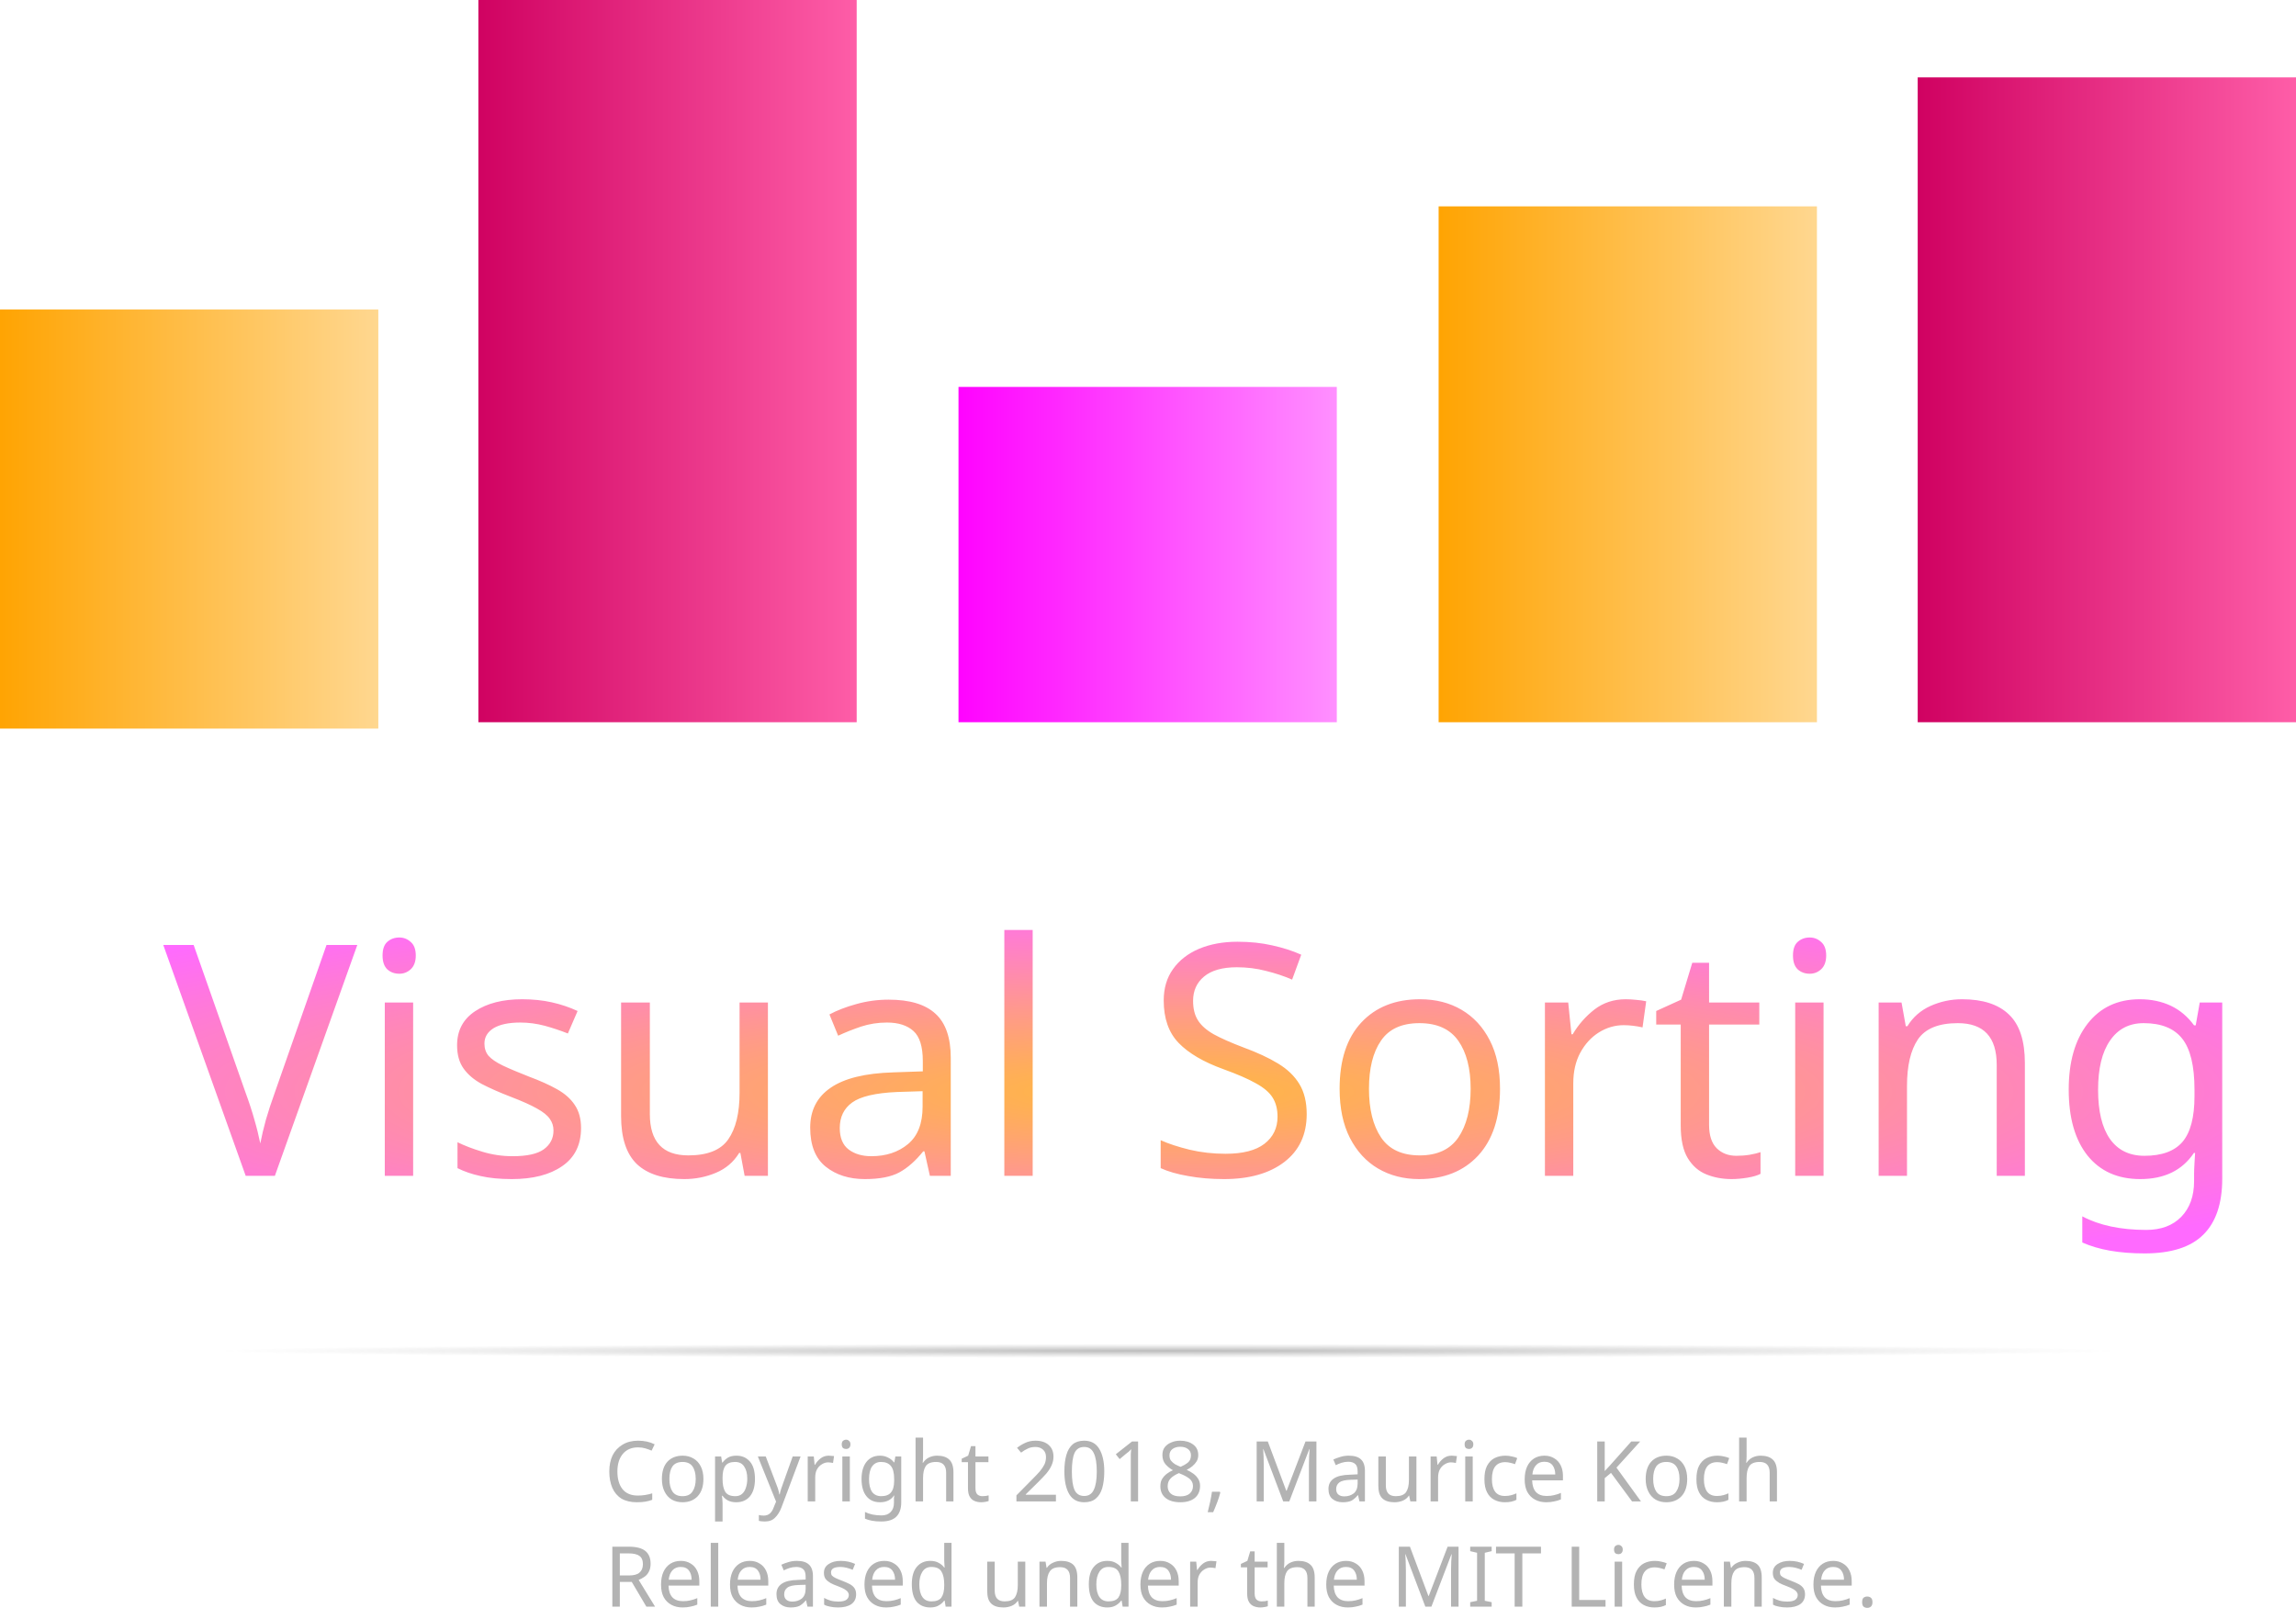
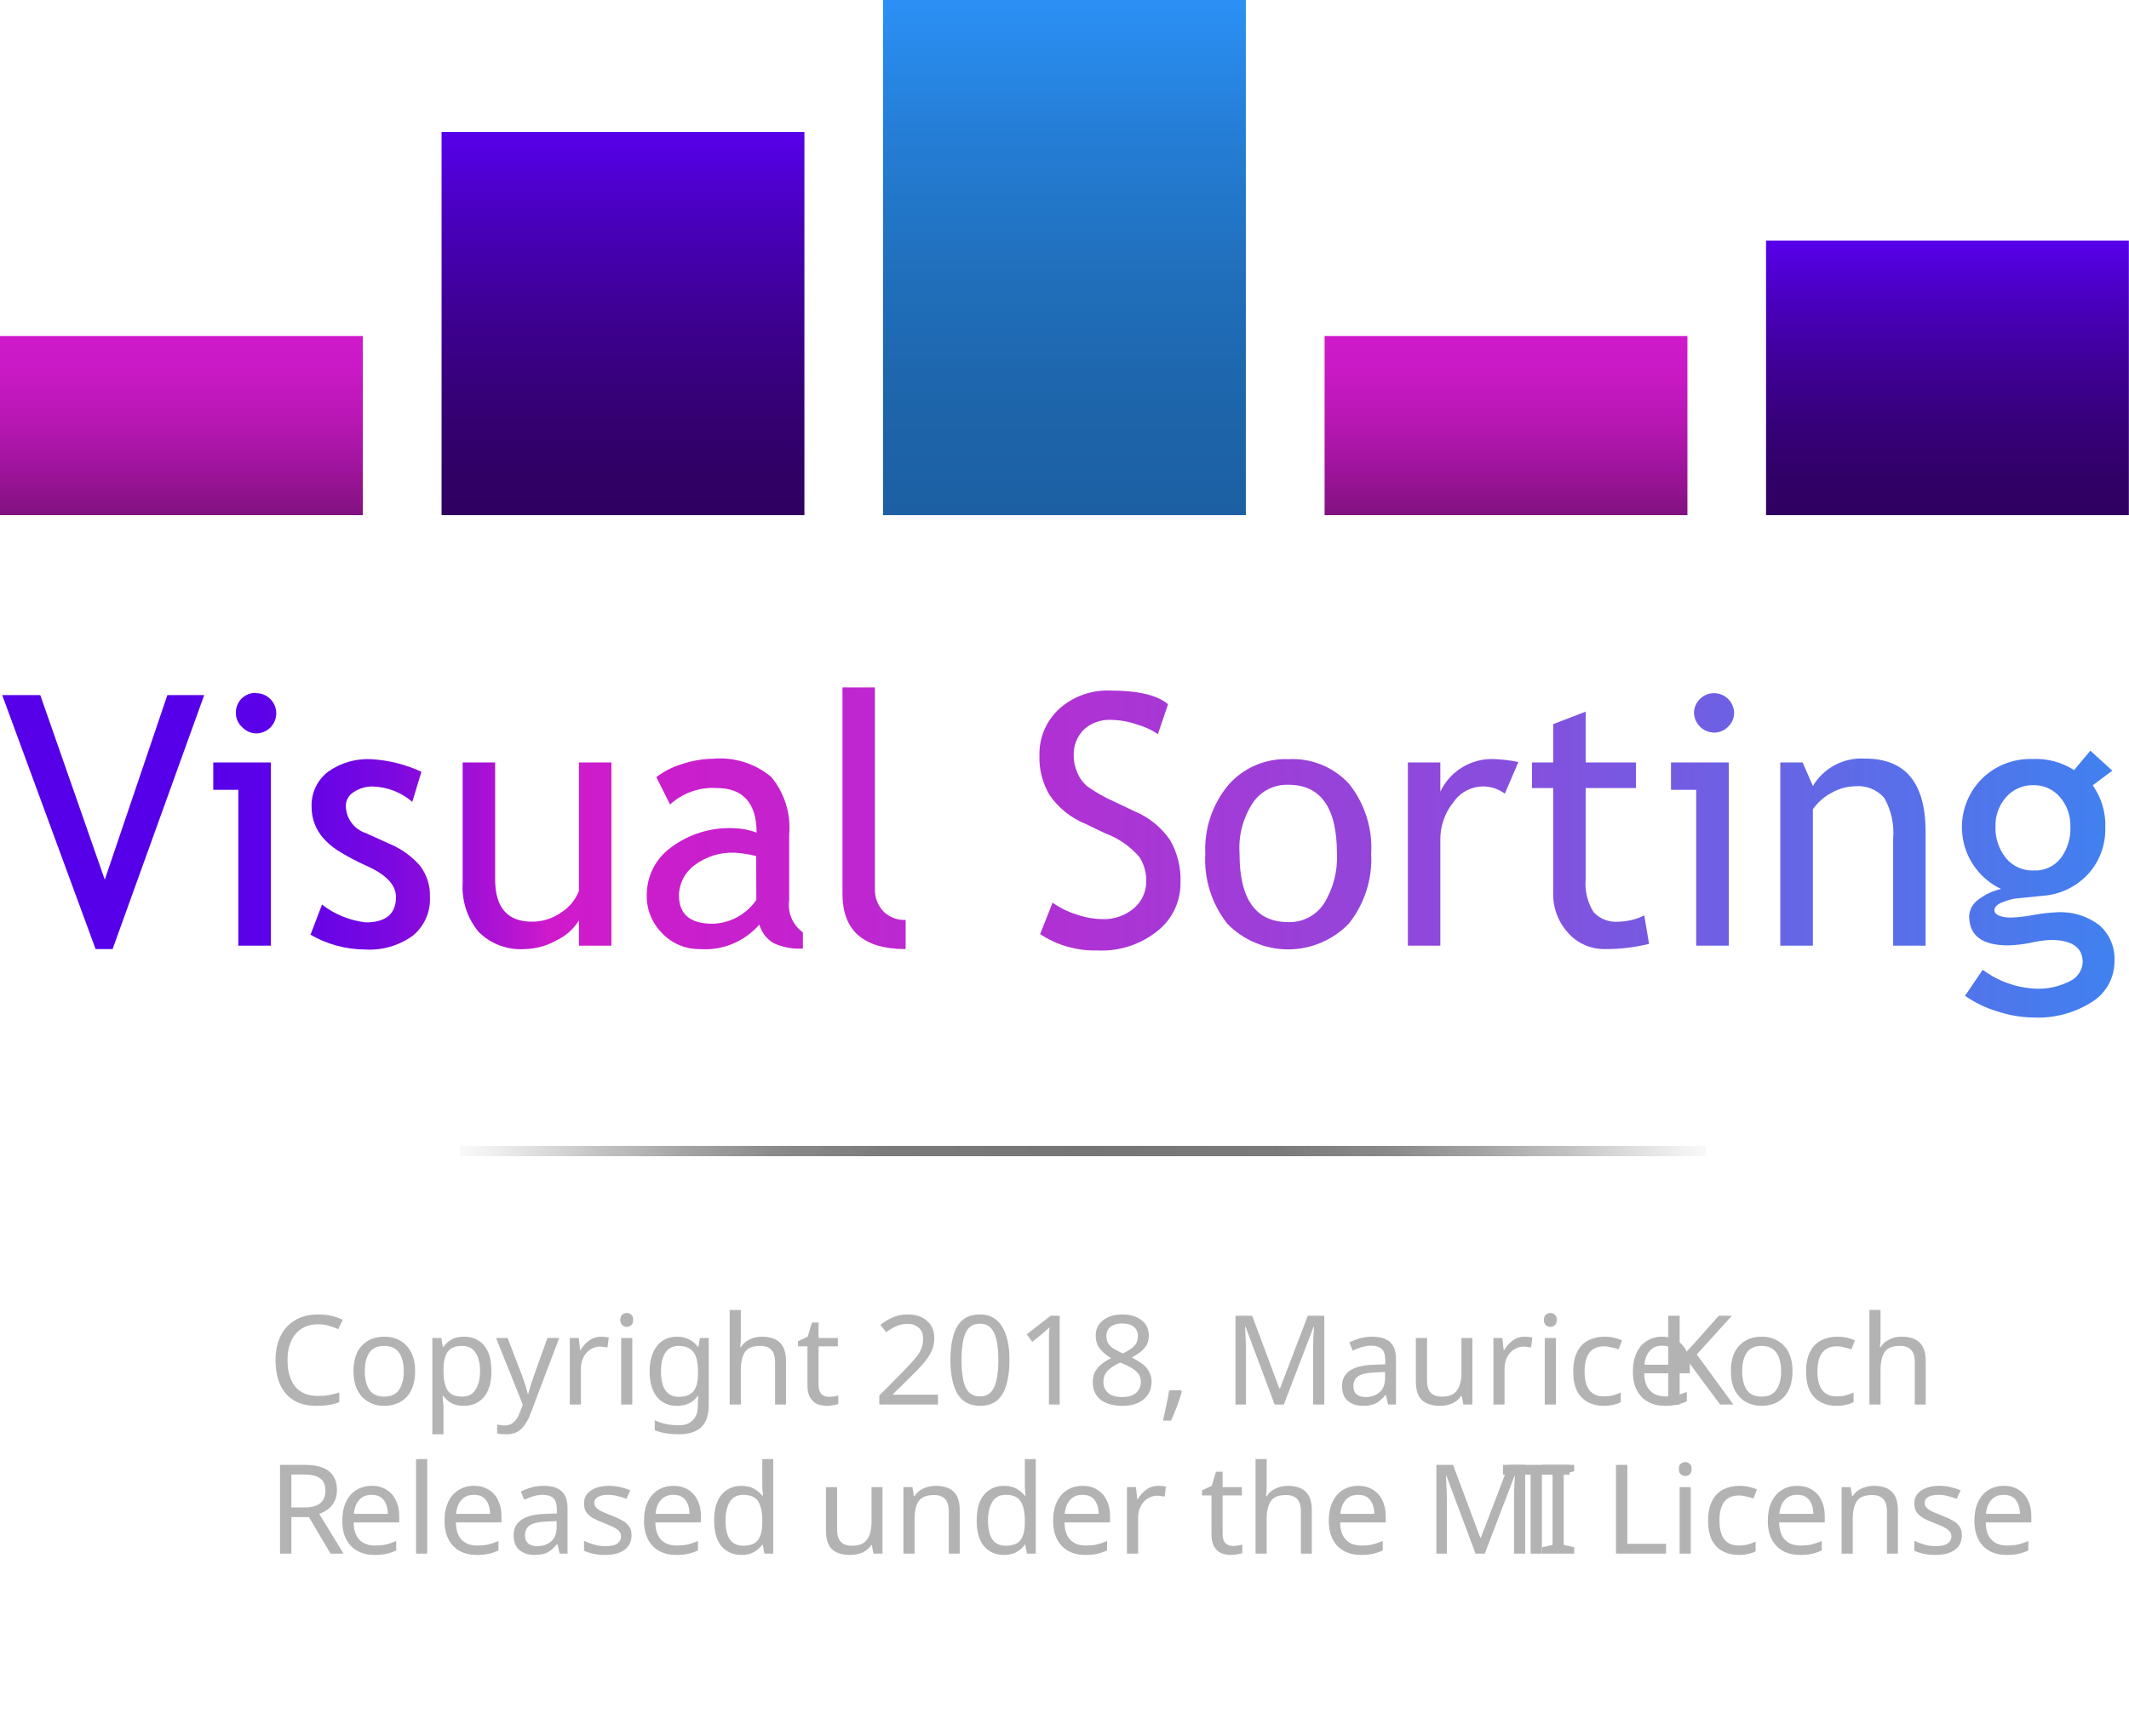
- <svg xmlns="http://www.w3.org/2000/svg" xmlns:xlink="http://www.w3.org/1999/xlink" width="177.135mm" height="124.028mm" viewBox="0 0 177.135 124.028" version="1.1" id="svg8330">
-   <defs id="defs8324">
-     <linearGradient id="linearGradient9125">
-       <stop style="stop-color:#454545;stop-opacity:1" offset="0" id="stop9121" />
-       <stop style="stop-color:#6d6d6d;stop-opacity:0" offset="1" id="stop9123" />
+ <svg xmlns="http://www.w3.org/2000/svg" xmlns:xlink="http://www.w3.org/1999/xlink" id="Layer_1" data-name="Layer 1" viewBox="0 0 155.44 126.73">
+   <defs>
+     <style>.cls-1{fill:url(#linear-gradient);}.cls-2{fill:url(#linear-gradient-2);}.cls-3{fill:url(#linear-gradient-15);}.cls-4{fill:url(#linear-gradient-16);}.cls-5{fill:url(#linear-gradient-17);}.cls-6{fill:url(#linear-gradient-18);}.cls-7{fill:none;stroke-miterlimit:10;stroke-width:0.75px;stroke:url(#linear-gradient-19);}.cls-8{font-size:9.08px;fill:#b3b3b3;font-family:TrebuchetMS, Trebuchet MS;}.cls-9{letter-spacing:-0.03em;}.cls-10{letter-spacing:0em;}.cls-11{letter-spacing:-0.04em;}.cls-12{letter-spacing:-0.02em;}</style>
+     <linearGradient id="linear-gradient" x1="13.25" y1="37.62" x2="13.25" y2="24.54" gradientUnits="userSpaceOnUse">
+       <stop offset="0" stop-color="#821180" />
+       <stop offset="0.23" stop-color="#9c1499" />
+       <stop offset="0.53" stop-color="#b817b4" />
+       <stop offset="0.8" stop-color="#c919c5" />
+       <stop offset="1" stop-color="#cf1acb" />
    </linearGradient>
-     <linearGradient id="linearGradient9068">
-       <stop id="stop9064" offset="0" style="stop-color:#ffb93e;stop-opacity:1" />
-       <stop id="stop9066" offset="1" style="stop-color:#ff6aff;stop-opacity:1" />
+     <linearGradient id="linear-gradient-2" x1="37.78" y1="69.38" x2="204.69" y2="69.38" gradientUnits="userSpaceOnUse">
+       <stop offset="0.08" stop-color="#5600ea" />
+       <stop offset="0.11" stop-color="#5a01e9" />
+       <stop offset="0.14" stop-color="#6704e6" />
+       <stop offset="0.17" stop-color="#7b08e0" />
+       <stop offset="0.2" stop-color="#980ed9" />
+       <stop offset="0.23" stop-color="#bd16cf" />
+       <stop offset="0.24" stop-color="#cf1acb" />
+       <stop offset="0.33" stop-color="#c621cd" />
+       <stop offset="0.48" stop-color="#ad33d4" />
+       <stop offset="0.67" stop-color="#8450de" />
+       <stop offset="0.88" stop-color="#4c78ec" />
+       <stop offset="1" stop-color="#2b90f5" />
    </linearGradient>
-     <linearGradient xlink:href="#linearGradient5207" id="linearGradient7140" gradientUnits="userSpaceOnUse" gradientTransform="matrix(1,0,0,0.7521845,-365.7669,-190.0745)" x1="-249.208" y1="-524.542" x2="-219.023" y2="-524.542" />
-     <linearGradient id="linearGradient5207">
-       <stop style="stop-color:#ffa300;stop-opacity:1;" offset="0" id="stop5203" />
-       <stop style="stop-color:#ffd892;stop-opacity:1" offset="1" id="stop5205" />
+     <linearGradient id="linear-gradient-15" x1="45.48" y1="37.62" x2="45.48" y2="9.64" gradientUnits="userSpaceOnUse">
+       <stop offset="0" stop-color="#2f0061" />
+       <stop offset="0.14" stop-color="#310067" />
+       <stop offset="0.32" stop-color="#360078" />
+       <stop offset="0.54" stop-color="#3e0095" />
+       <stop offset="0.77" stop-color="#4900bc" />
+       <stop offset="1" stop-color="#5600ea" />
    </linearGradient>
-     <linearGradient xlink:href="#linearGradient5223" id="linearGradient7142" gradientUnits="userSpaceOnUse" gradientTransform="matrix(1,0,0,0.7521845,-401.4325,-254.5952)" x1="-175.164" y1="-513.958" x2="-144.9" y2="-513.958" />
-     <linearGradient id="linearGradient5223">
-       <stop style="stop-color:#cf0060;stop-opacity:1;" offset="0" id="stop5219" />
-       <stop style="stop-color:#ff5fa9;stop-opacity:1" offset="1" id="stop5221" />
+     <linearGradient id="linear-gradient-16" x1="77.72" y1="37.62" x2="77.72" gradientUnits="userSpaceOnUse">
+       <stop offset="0" stop-color="#1c60a3" />
+       <stop offset="0.19" stop-color="#1d64a9" />
+       <stop offset="0.45" stop-color="#206eba" />
+       <stop offset="0.74" stop-color="#257ed6" />
+       <stop offset="1" stop-color="#2b90f5" />
    </linearGradient>
-     <linearGradient xlink:href="#linearGradient5215" id="linearGradient7144" gradientUnits="userSpaceOnUse" gradientTransform="matrix(1,0,0,0.7521845,-327.3491,-254.5952)" x1="-212.204" y1="-536.448" x2="-181.944" y2="-536.448" />
-     <linearGradient id="linearGradient5215">
-       <stop style="stop-color:#ff00ff;stop-opacity:1;" offset="0" id="stop5211" />
-       <stop style="stop-color:#ff92ff;stop-opacity:1" offset="1" id="stop5213" />
+     <linearGradient id="linear-gradient-17" x1="142.19" y1="37.62" x2="142.19" y2="17.57" xlink:href="#linear-gradient-15" />
+     <linearGradient id="linear-gradient-18" x1="109.95" y1="37.62" x2="109.95" y2="24.54" xlink:href="#linear-gradient" />
+     <linearGradient id="linear-gradient-19" x1="33.57" y1="84.06" x2="124.53" y2="84.06" gradientUnits="userSpaceOnUse">
+       <stop offset="0" stop-color="#c2c2c2" stop-opacity="0.1" />
+       <stop offset="0.05" stop-color="#adadad" stop-opacity="0.34" />
+       <stop offset="0.11" stop-color="#999" stop-opacity="0.58" />
+       <stop offset="0.18" stop-color="#898989" stop-opacity="0.77" />
+       <stop offset="0.25" stop-color="#7e7e7e" stop-opacity="0.9" />
+       <stop offset="0.35" stop-color="#777" stop-opacity="0.98" />
+       <stop offset="0.5" stop-color="#757575" />
+       <stop offset="0.65" stop-color="#777" stop-opacity="0.98" />
+       <stop offset="0.75" stop-color="#7d7d7d" stop-opacity="0.9" />
+       <stop offset="0.82" stop-color="#888" stop-opacity="0.77" />
+       <stop offset="0.89" stop-color="#969696" stop-opacity="0.58" />
+       <stop offset="0.95" stop-color="#a9a9a9" stop-opacity="0.34" />
+       <stop offset="1" stop-color="#bdbdbd" stop-opacity="0.1" />
    </linearGradient>
-     <linearGradient xlink:href="#linearGradient5215" id="linearGradient7144-1" gradientUnits="userSpaceOnUse" gradientTransform="translate(-306.1824,6.467067)" x1="-212.204" y1="-536.448" x2="-181.944" y2="-536.448" />
-     <linearGradient xlink:href="#linearGradient5223" id="linearGradient7142-0" gradientUnits="userSpaceOnUse" gradientTransform="matrix(1,0,0,0.7521845,-290.3891,-254.5952)" x1="-175.164" y1="-513.958" x2="-144.9" y2="-513.958" />
-     <linearGradient xlink:href="#linearGradient5207" id="linearGradient7140-6" gradientUnits="userSpaceOnUse" gradientTransform="matrix(1,0,0,0.7521845,-254.7777,-189.5833)" x1="-249.208" y1="-524.542" x2="-219.023" y2="-524.542" />
-     <radialGradient xlink:href="#linearGradient9068" id="radialGradient9062" cx="-523.42" cy="690.529" fx="-523.42" fy="690.529" r="75.415" gradientTransform="matrix(1.403345,-2.4427911e-6,3.8304056e-7,0.210502,210.596,552.1894)" gradientUnits="userSpaceOnUse" />
-     <radialGradient xlink:href="#linearGradient9125" id="radialGradient9129" cx="-522.868" cy="715.143" fx="-522.868" fy="715.143" r="73.232" gradientTransform="matrix(1,0,0,0.00751039,0,712.1779)" gradientUnits="userSpaceOnUse" />
-     <linearGradient xlink:href="#linearGradient5223" id="linearGradient9146" gradientUnits="userSpaceOnUse" gradientTransform="matrix(1,0,0,0.7521845,-402.9444,-189.5833)" x1="-175.164" y1="-513.958" x2="-144.9" y2="-513.958" />
-     <linearGradient xlink:href="#linearGradient5215" id="linearGradient9148" gradientUnits="userSpaceOnUse" gradientTransform="matrix(1,0,0,0.7521845,-328.861,-189.5833)" x1="-212.204" y1="-536.448" x2="-181.944" y2="-536.448" />
-     <linearGradient xlink:href="#linearGradient5223" id="linearGradient9150" gradientUnits="userSpaceOnUse" gradientTransform="matrix(1,0,0,0.7521845,-291.901,-189.5833)" x1="-175.164" y1="-513.958" x2="-144.9" y2="-513.958" />
-     <radialGradient xlink:href="#linearGradient9068" id="radialGradient9152" gradientUnits="userSpaceOnUse" gradientTransform="matrix(1.403345,-2.4427911e-6,3.8304056e-7,0.210502,209.0841,487.1775)" cx="-523.42" cy="690.529" fx="-523.42" fy="690.529" r="75.415" />
-     <radialGradient xlink:href="#linearGradient9125" id="radialGradient9154" gradientUnits="userSpaceOnUse" gradientTransform="matrix(1,0,0,0.00751039,-1.511905,647.1659)" cx="-522.868" cy="715.143" fx="-522.868" fy="715.143" r="73.232" />
-     <radialGradient xlink:href="#linearGradient9068" id="radialGradient9152-5" gradientUnits="userSpaceOnUse" gradientTransform="matrix(1.403345,-2.4427911e-6,3.8304056e-7,0.210502,216.1445,812.2628)" cx="-523.42" cy="690.529" fx="-523.42" fy="690.529" r="75.415" />
-     <radialGradient xlink:href="#linearGradient9068" id="radialGradient9368" gradientUnits="userSpaceOnUse" gradientTransform="matrix(1.403345,-2.4427911e-6,3.8304056e-7,0.210502,210.596,552.1894)" cx="-523.42" cy="690.529" fx="-523.42" fy="690.529" r="75.415" />
-     <linearGradient xlink:href="#linearGradient5207" id="linearGradient9462" gradientUnits="userSpaceOnUse" gradientTransform="matrix(1,0,0,0.7521845,-358.7065,-515.1599)" x1="-249.208" y1="-524.542" x2="-219.023" y2="-524.542" />
-     <linearGradient xlink:href="#linearGradient5223" id="linearGradient9464" gradientUnits="userSpaceOnUse" gradientTransform="matrix(1,0,0,0.7521845,-395.884,-514.6686)" x1="-175.164" y1="-513.958" x2="-144.9" y2="-513.958" />
-     <linearGradient xlink:href="#linearGradient5215" id="linearGradient9466" gradientUnits="userSpaceOnUse" gradientTransform="matrix(1,0,0,0.7521845,-321.8006,-514.6686)" x1="-212.204" y1="-536.448" x2="-181.944" y2="-536.448" />
-     <linearGradient xlink:href="#linearGradient5223" id="linearGradient9468" gradientUnits="userSpaceOnUse" gradientTransform="matrix(1,0,0,0.7521845,-284.8406,-514.6686)" x1="-175.164" y1="-513.958" x2="-144.9" y2="-513.958" />
-     <linearGradient xlink:href="#linearGradient5207" id="linearGradient9470" gradientUnits="userSpaceOnUse" gradientTransform="matrix(1,0,0,0.7521845,-247.7173,-514.6686)" x1="-249.208" y1="-524.542" x2="-219.023" y2="-524.542" />
-     <linearGradient xlink:href="#linearGradient12310" id="linearGradient12639" gradientUnits="userSpaceOnUse" gradientTransform="translate(-901.1799,830.1216)" x1="37.013" y1="117.756" x2="37.2" y2="88.16" />
-     <linearGradient id="linearGradient12310">
-       <stop style="stop-color:#2b0000;stop-opacity:1" offset="0" id="stop12306" />
-       <stop style="stop-color:#ff50ff;stop-opacity:1" offset="1" id="stop12308" />
-     </linearGradient>
-     <linearGradient xlink:href="#linearGradient12310" id="linearGradient14277" gradientUnits="userSpaceOnUse" gradientTransform="translate(133.9338,-11.41329)" x1="37.013" y1="117.756" x2="37.2" y2="88.16" />
-     <linearGradient xlink:href="#linearGradient12310" id="linearGradient14310" gradientUnits="userSpaceOnUse" gradientTransform="translate(-902.6919,765.1097)" x1="37.013" y1="117.756" x2="37.2" y2="88.16" />
  </defs>
-   <g id="layer1" transform="translate(-14.49881,-20.32143)">
-     <g id="g5653-5-6-4-4" style="stroke-width:3.509;stroke-miterlimit:4;stroke-dasharray:none" transform="translate(628.9741,-527.9912)">
-       <g id="g14334">
-         <rect style="opacity:1;fill:url(#linearGradient7140);fill-opacity:1;stroke:none;stroke-width:3.043;stroke-miterlimit:4;stroke-dasharray:none;stroke-opacity:1" id="rect4262-4-5-9-8" width="29.186" height="32.334" x="-614.475" y="-604.528" transform="scale(1,-1)" ry="0" />
-         <rect style="fill:url(#linearGradient9146);fill-opacity:1;stroke:none;stroke-width:3.043;stroke-miterlimit:4;stroke-dasharray:none;stroke-opacity:1" id="rect4262-5-7-2-7-4" width="29.186" height="55.724" x="-577.569" y="-604.037" transform="scale(1,-1)" />
-         <rect style="fill:url(#linearGradient9148);fill-opacity:1;stroke:none;stroke-width:3.043;stroke-miterlimit:4;stroke-dasharray:none;stroke-opacity:1" id="rect4262-5-2-1-2-5-0" width="29.186" height="25.872" x="-540.528" y="-604.037" transform="scale(1,-1)" />
-         <rect style="fill:url(#linearGradient9150);fill-opacity:1;stroke:none;stroke-width:3.043;stroke-miterlimit:4;stroke-dasharray:none;stroke-opacity:1" id="rect4262-5-7-2-7-4-9" width="29.186" height="49.754" x="-466.526" y="-604.037" transform="scale(1,-1)" />
-         <text xml:space="preserve" style="font-style:normal;font-weight:normal;font-size:24.945px;line-height:1.25;font-family:sans-serif;letter-spacing:0px;word-spacing:0px;opacity:1;fill:url(#radialGradient9152);fill-opacity:1;stroke:none;stroke-width:2.188;stroke-miterlimit:4;stroke-dasharray:none" x="-601.877" y="639.036" id="text8467">
-           <tspan id="tspan8465" x="-601.877" y="639.036" style="font-style:normal;font-variant:normal;font-weight:normal;font-stretch:normal;font-family:'Trebuchet MS';-inkscape-font-specification:'Trebuchet MS';fill:url(#radialGradient9152);fill-opacity:1;stroke-width:2.188">Visual Sorting</tspan>
-         </text>
-         <rect style="opacity:1;fill:url(#linearGradient7140-6);fill-opacity:1;stroke:none;stroke-width:3.043;stroke-miterlimit:4;stroke-dasharray:none;stroke-opacity:1" id="rect4262-4-5-9-8-3" width="29.186" height="39.803" x="-503.486" y="-604.037" transform="scale(1,-1)" ry="0" />
-         <text id="text9113" y="664.158" x="-567.858" style="font-style:normal;font-weight:normal;font-size:6.47px;line-height:1.25;font-family:sans-serif;letter-spacing:0px;word-spacing:0px;fill:#b3b3b3;fill-opacity:1;stroke:none;stroke-width:0.568" xml:space="preserve">
-           <tspan id="tspan9115" style="font-style:normal;font-variant:normal;font-weight:normal;font-stretch:normal;font-family:'Trebuchet MS';-inkscape-font-specification:'Trebuchet MS';fill:#b3b3b3;stroke-width:0.568" y="664.158" x="-567.858">Copyright 2018, Maurice Koch </tspan>
-           <tspan id="tspan9131" style="font-style:normal;font-variant:normal;font-weight:normal;font-stretch:normal;font-family:'Trebuchet MS';-inkscape-font-specification:'Trebuchet MS';fill:#b3b3b3;stroke-width:0.568" y="672.277" x="-567.858">Released under the MIT License.</tspan>
-         </text>
-         <path id="path9119" d="m -597.612,652.537 h 146.464" style="opacity:0.365;fill:none;stroke:url(#radialGradient9154);stroke-width:1.1;stroke-linecap:butt;stroke-linejoin:miter;stroke-miterlimit:4;stroke-dasharray:none;stroke-opacity:1" />
-       </g>
-       <text xml:space="preserve" style="font-style:normal;font-weight:normal;font-size:24.945px;line-height:1.25;font-family:sans-serif;letter-spacing:0px;word-spacing:0px;opacity:1;fill:url(#linearGradient14310);fill-opacity:1;stroke:none;stroke-width:2.188;stroke-miterlimit:4;stroke-dasharray:none" x="-879.881" y="877.81" id="text8467-9-3">
-         <tspan id="tspan8465-9-9" x="-879.881" y="877.81" style="font-style:normal;font-variant:normal;font-weight:normal;font-stretch:normal;font-family:'Trebuchet MS';-inkscape-font-specification:'Trebuchet MS';fill:url(#linearGradient14310);fill-opacity:1;stroke-width:2.188">Visual Sorting</tspan>
-       </text>
-       <rect ry="0" transform="scale(1,-1)" y="-929.613" x="-607.415" height="32.334" width="29.186" id="rect4262-4-5-9-8-9" style="opacity:1;fill:url(#linearGradient9462);fill-opacity:1;stroke:none;stroke-width:3.043;stroke-miterlimit:4;stroke-dasharray:none;stroke-opacity:1" />
-       <rect transform="scale(1,-1)" y="-929.122" x="-570.509" height="55.724" width="29.186" id="rect4262-5-7-2-7-4-7" style="fill:url(#linearGradient9464);fill-opacity:1;stroke:none;stroke-width:3.043;stroke-miterlimit:4;stroke-dasharray:none;stroke-opacity:1" />
-       <rect transform="scale(1,-1)" y="-929.122" x="-533.467" height="25.872" width="29.186" id="rect4262-5-2-1-2-5-0-5" style="fill:url(#linearGradient9466);fill-opacity:1;stroke:none;stroke-width:3.043;stroke-miterlimit:4;stroke-dasharray:none;stroke-opacity:1" />
-       <rect transform="scale(1,-1)" y="-929.122" x="-459.466" height="49.754" width="29.186" id="rect4262-5-7-2-7-4-9-3" style="fill:url(#linearGradient9468);fill-opacity:1;stroke:none;stroke-width:3.043;stroke-miterlimit:4;stroke-dasharray:none;stroke-opacity:1" />
-       <text id="text8467-9" y="964.122" x="-594.816" style="font-style:normal;font-weight:normal;font-size:24.945px;line-height:1.25;font-family:sans-serif;letter-spacing:0px;word-spacing:0px;opacity:1;fill:url(#radialGradient9152-5);fill-opacity:1;stroke:none;stroke-width:2.188;stroke-miterlimit:4;stroke-dasharray:none" xml:space="preserve">
-         <tspan style="font-style:normal;font-variant:normal;font-weight:normal;font-stretch:normal;font-family:'Trebuchet MS';-inkscape-font-specification:'Trebuchet MS';fill:url(#radialGradient9152-5);fill-opacity:1;stroke-width:2.188" y="964.122" x="-594.816" id="tspan8465-9">Visual Sorting</tspan>
-       </text>
-       <rect ry="0" transform="scale(1,-1)" y="-929.122" x="-496.426" height="39.803" width="29.186" id="rect4262-4-5-9-8-3-4" style="opacity:1;fill:url(#linearGradient9470);fill-opacity:1;stroke:none;stroke-width:3.043;stroke-miterlimit:4;stroke-dasharray:none;stroke-opacity:1" />
-     </g>
-   </g>
+   <rect class="cls-1" y="24.54" width="26.49" height="13.08" />
+   <path class="cls-2" d="M46,77.25H44.76L37.94,58.7h2.78l4.71,13.48L50,58.7h2.69Z" transform="translate(-37.78 -7.94)" />
+   <path class="cls-2" d="M55.18,77V65.62H53.35v-2h4.21V77Zm1.3-18.44a1.47,1.47,0,0,1,0,2.94,1.41,1.41,0,0,1-1-.44A1.39,1.39,0,0,1,55,60a1.43,1.43,0,0,1,1.46-1.46Z" transform="translate(-37.78 -7.94)" />
+   <path class="cls-2" d="M60.45,76.2,61.29,74a6.4,6.4,0,0,0,3.2,1.3c1.46,0,2.2-.62,2.2-1.85,0-.88-.71-1.64-2.13-2.27A17.14,17.14,0,0,1,62.36,70a5,5,0,0,1-1-.88,3.4,3.4,0,0,1-.83-2.24,3.08,3.08,0,0,1,1.2-2.58,5,5,0,0,1,3.14-.92,10.17,10.17,0,0,1,3.68.92l-.67,2.2a4.56,4.56,0,0,0-2.84-1.12,2.43,2.43,0,0,0-1.43.4,1.17,1.17,0,0,0-.58,1,2.11,2.11,0,0,0,1.46,2l1.7.77a6,6,0,0,1,2.27,1.63,3.55,3.55,0,0,1,.71,2.28,3.43,3.43,0,0,1-1.26,2.82,5.39,5.39,0,0,1-3.49,1A8,8,0,0,1,60.45,76.2Z" transform="translate(-37.78 -7.94)" />
+   <path class="cls-2" d="M73.93,63.62v8.53c0,2.07.9,3.1,2.69,3.1a3.65,3.65,0,0,0,2.14-.68A3.26,3.26,0,0,0,80.05,73V63.62h2.37V77H80.05V75.15a3.76,3.76,0,0,1-1.6,1.44,4.91,4.91,0,0,1-2.36.66A4.34,4.34,0,0,1,72.73,76a5.11,5.11,0,0,1-1.17-3.59V63.62Z" transform="translate(-37.78 -7.94)" />
+   <path class="cls-2" d="M93.22,75.46a5.25,5.25,0,0,1-4.36,1.79,3.73,3.73,0,0,1-2.73-1.15A3.84,3.84,0,0,1,85,73.26a4.27,4.27,0,0,1,1.78-3.44,7.09,7.09,0,0,1,4.54-1.4,5.2,5.2,0,0,1,1.7.32c0-2.16-1-3.25-2.9-3.25a4.63,4.63,0,0,0-3.42,1.2l-1-2a5.82,5.82,0,0,1,1.87-.95,7.38,7.38,0,0,1,2.28-.39,5.8,5.8,0,0,1,4.23,1.32,5.79,5.79,0,0,1,1.32,4.21v4.8a2.46,2.46,0,0,0,1,2.35v1.18a4.42,4.42,0,0,1-2.17-.41A2.32,2.32,0,0,1,93.22,75.46Zm-.23-5a8.27,8.27,0,0,0-1.57-.25,4.55,4.55,0,0,0-2.94.92,2.78,2.78,0,0,0-1.13,2.19c0,1.39.82,2.08,2.46,2.08A4,4,0,0,0,93,73.66Z" transform="translate(-37.78 -7.94)" />
+   <path class="cls-2" d="M99.29,73.21V58.14h2.37V72.81a2.28,2.28,0,0,0,.62,1.69,2.16,2.16,0,0,0,1.62.62v2.13C100.82,77.25,99.29,75.9,99.29,73.21Z" transform="translate(-37.78 -7.94)" />
+   <path class="cls-2" d="M113.72,76.16l.91-2.3a6.14,6.14,0,0,0,1.74.86,6,6,0,0,0,1.87.34,3.37,3.37,0,0,0,2.34-.8,2.58,2.58,0,0,0,.89-2,3.18,3.18,0,0,0-.49-1.72,6,6,0,0,0-2.48-1.73L117,68.09A5.83,5.83,0,0,1,114.41,66a5.33,5.33,0,0,1-.74-2.89,4.47,4.47,0,0,1,1.44-3.4,5.26,5.26,0,0,1,3.73-1.34c2,0,3.43.32,4.22,1l-.74,2.18a5.31,5.31,0,0,0-1.52-.7,6,6,0,0,0-1.9-.34,2.75,2.75,0,0,0-2,.72,2.56,2.56,0,0,0-.73,1.86,3,3,0,0,0,.27,1.28,2.56,2.56,0,0,0,.73,1,11,11,0,0,0,1.91,1.09l1.5.71a5.92,5.92,0,0,1,2.63,2.12,5.83,5.83,0,0,1,.76,3.13,4.43,4.43,0,0,1-1.66,3.49,6.5,6.5,0,0,1-4.42,1.44A7.26,7.26,0,0,1,113.72,76.16Z" transform="translate(-37.78 -7.94)" />
+   <path class="cls-2" d="M125.78,70.28a7.34,7.34,0,0,1,1.67-5,5.54,5.54,0,0,1,4.39-1.9,5.6,5.6,0,0,1,4.46,1.83,7.49,7.49,0,0,1,1.59,5.08,7.54,7.54,0,0,1-1.63,5.1,6.18,6.18,0,0,1-8.88,0A7.58,7.58,0,0,1,125.78,70.28Zm2.5,0q0,5,3.56,5a3,3,0,0,0,2.6-1.35,6.33,6.33,0,0,0,.95-3.68c0-3.32-1.18-5-3.55-5a3,3,0,0,0-2.59,1.32A6,6,0,0,0,128.28,70.28Z" transform="translate(-37.78 -7.94)" />
+   <path class="cls-2" d="M147.65,65.9a2.63,2.63,0,0,0-3.76.63,4.3,4.3,0,0,0-.95,2.8V77h-2.37V63.62h2.37v2.13a4.17,4.17,0,0,1,3.86-2.38,10.66,10.66,0,0,1,1.84.22Z" transform="translate(-37.78 -7.94)" />
+   <path class="cls-2" d="M151.18,65.49h-1.55V63.62h1.55v-2.8l2.37-.91v3.71h3.67v1.87h-3.67v6.65a3.92,3.92,0,0,0,.57,2.4,2.22,2.22,0,0,0,1.83.71,4.47,4.47,0,0,0,1.88-.46l.35,2.08a13.07,13.07,0,0,1-3.23.38,3.53,3.53,0,0,1-2.68-1.18,4.21,4.21,0,0,1-1.09-3Z" transform="translate(-37.78 -7.94)" />
+   <path class="cls-2" d="M161.62,77V65.62h-1.84v-2H164V77Zm1.3-18.44A1.47,1.47,0,0,1,164.39,60a1.39,1.39,0,0,1-.43,1,1.41,1.41,0,0,1-1,.44A1.49,1.49,0,0,1,161.46,60a1.43,1.43,0,0,1,.42-1A1.42,1.42,0,0,1,162.92,58.56Z" transform="translate(-37.78 -7.94)" />
+   <path class="cls-2" d="M176,77V69.21a5.14,5.14,0,0,0-.65-3,2.51,2.51,0,0,0-2.15-.85,3.58,3.58,0,0,0-1.7.48,3.82,3.82,0,0,0-1.36,1.2V77h-2.38V63.62h1.63l.75,1.72a4.12,4.12,0,0,1,3.83-2q4.4,0,4.4,5.35V77Z" transform="translate(-37.78 -7.94)" />
+   <path class="cls-2" d="M181.25,80.66l1.29-1.9a7,7,0,0,0,3.82,1.38,5,5,0,0,0,2.55-.55,1.61,1.61,0,0,0,.93-1.38c0-1.08-.79-1.63-2.35-1.63a8.83,8.83,0,0,0-1.45.21,9.53,9.53,0,0,1-1.64.19c-1.9,0-2.85-.71-2.85-2.14a1.54,1.54,0,0,1,.67-1.2,4.19,4.19,0,0,1,1.66-.78,5,5,0,0,1-1.36-8.09,5,5,0,0,1,3.61-1.4,5.15,5.15,0,0,1,3.08.81l1.19-1.42L192,64.22l-1.43,1.07a5,5,0,0,1,.92,3.1,4.86,4.86,0,0,1-1.27,3.4,5,5,0,0,1-3.31,1.57l-2,.2a4.35,4.35,0,0,0-.93.27c-.4.15-.59.36-.59.61s.41.51,1.22.51a11.29,11.29,0,0,0,1.68-.2,12.25,12.25,0,0,1,1.68-.19,4.65,4.65,0,0,1,3.08.94,3.25,3.25,0,0,1,1.11,2.62,3.48,3.48,0,0,1-1.66,3,7.29,7.29,0,0,1-4.19,1.13,8.78,8.78,0,0,1-2.73-.46A8,8,0,0,1,181.25,80.66Zm5-15.38a2.58,2.58,0,0,0-2,.87,3.11,3.11,0,0,0-.78,2.13,3.52,3.52,0,0,0,.76,2.32,2.49,2.49,0,0,0,2,.91,2.36,2.36,0,0,0,2-.89,3.61,3.61,0,0,0,.71-2.34,3.14,3.14,0,0,0-.76-2.13A2.48,2.48,0,0,0,186.29,65.28Z" transform="translate(-37.78 -7.94)" />
+   <rect class="cls-3" x="32.24" y="9.64" width="26.49" height="27.98" />
+   <rect class="cls-4" x="64.47" width="26.49" height="37.62" />
+   <rect class="cls-5" x="128.94" y="17.57" width="26.49" height="20.05" />
+   <rect class="cls-6" x="96.71" y="24.54" width="26.49" height="13.08" />
+   <line class="cls-7" x1="33.57" y1="84.06" x2="124.53" y2="84.06" />
+   <text class="cls-8" transform="translate(19.57 102.57)">Copyright 2018, Maurice <tspan class="cls-9" x="101.36" y="0">K</tspan>
+     <tspan class="cls-10" x="106.3" y="0">och</tspan>
+     <tspan class="cls-11" x="0" y="10.89">R</tspan>
+     <tspan x="4.92" y="10.89">eleased under the MI</tspan>
+     <tspan class="cls-12" x="90.07" y="10.89">T</tspan>
+     <tspan x="95.18" y="10.89" xml:space="preserve"> License</tspan>
+   </text>
</svg>
